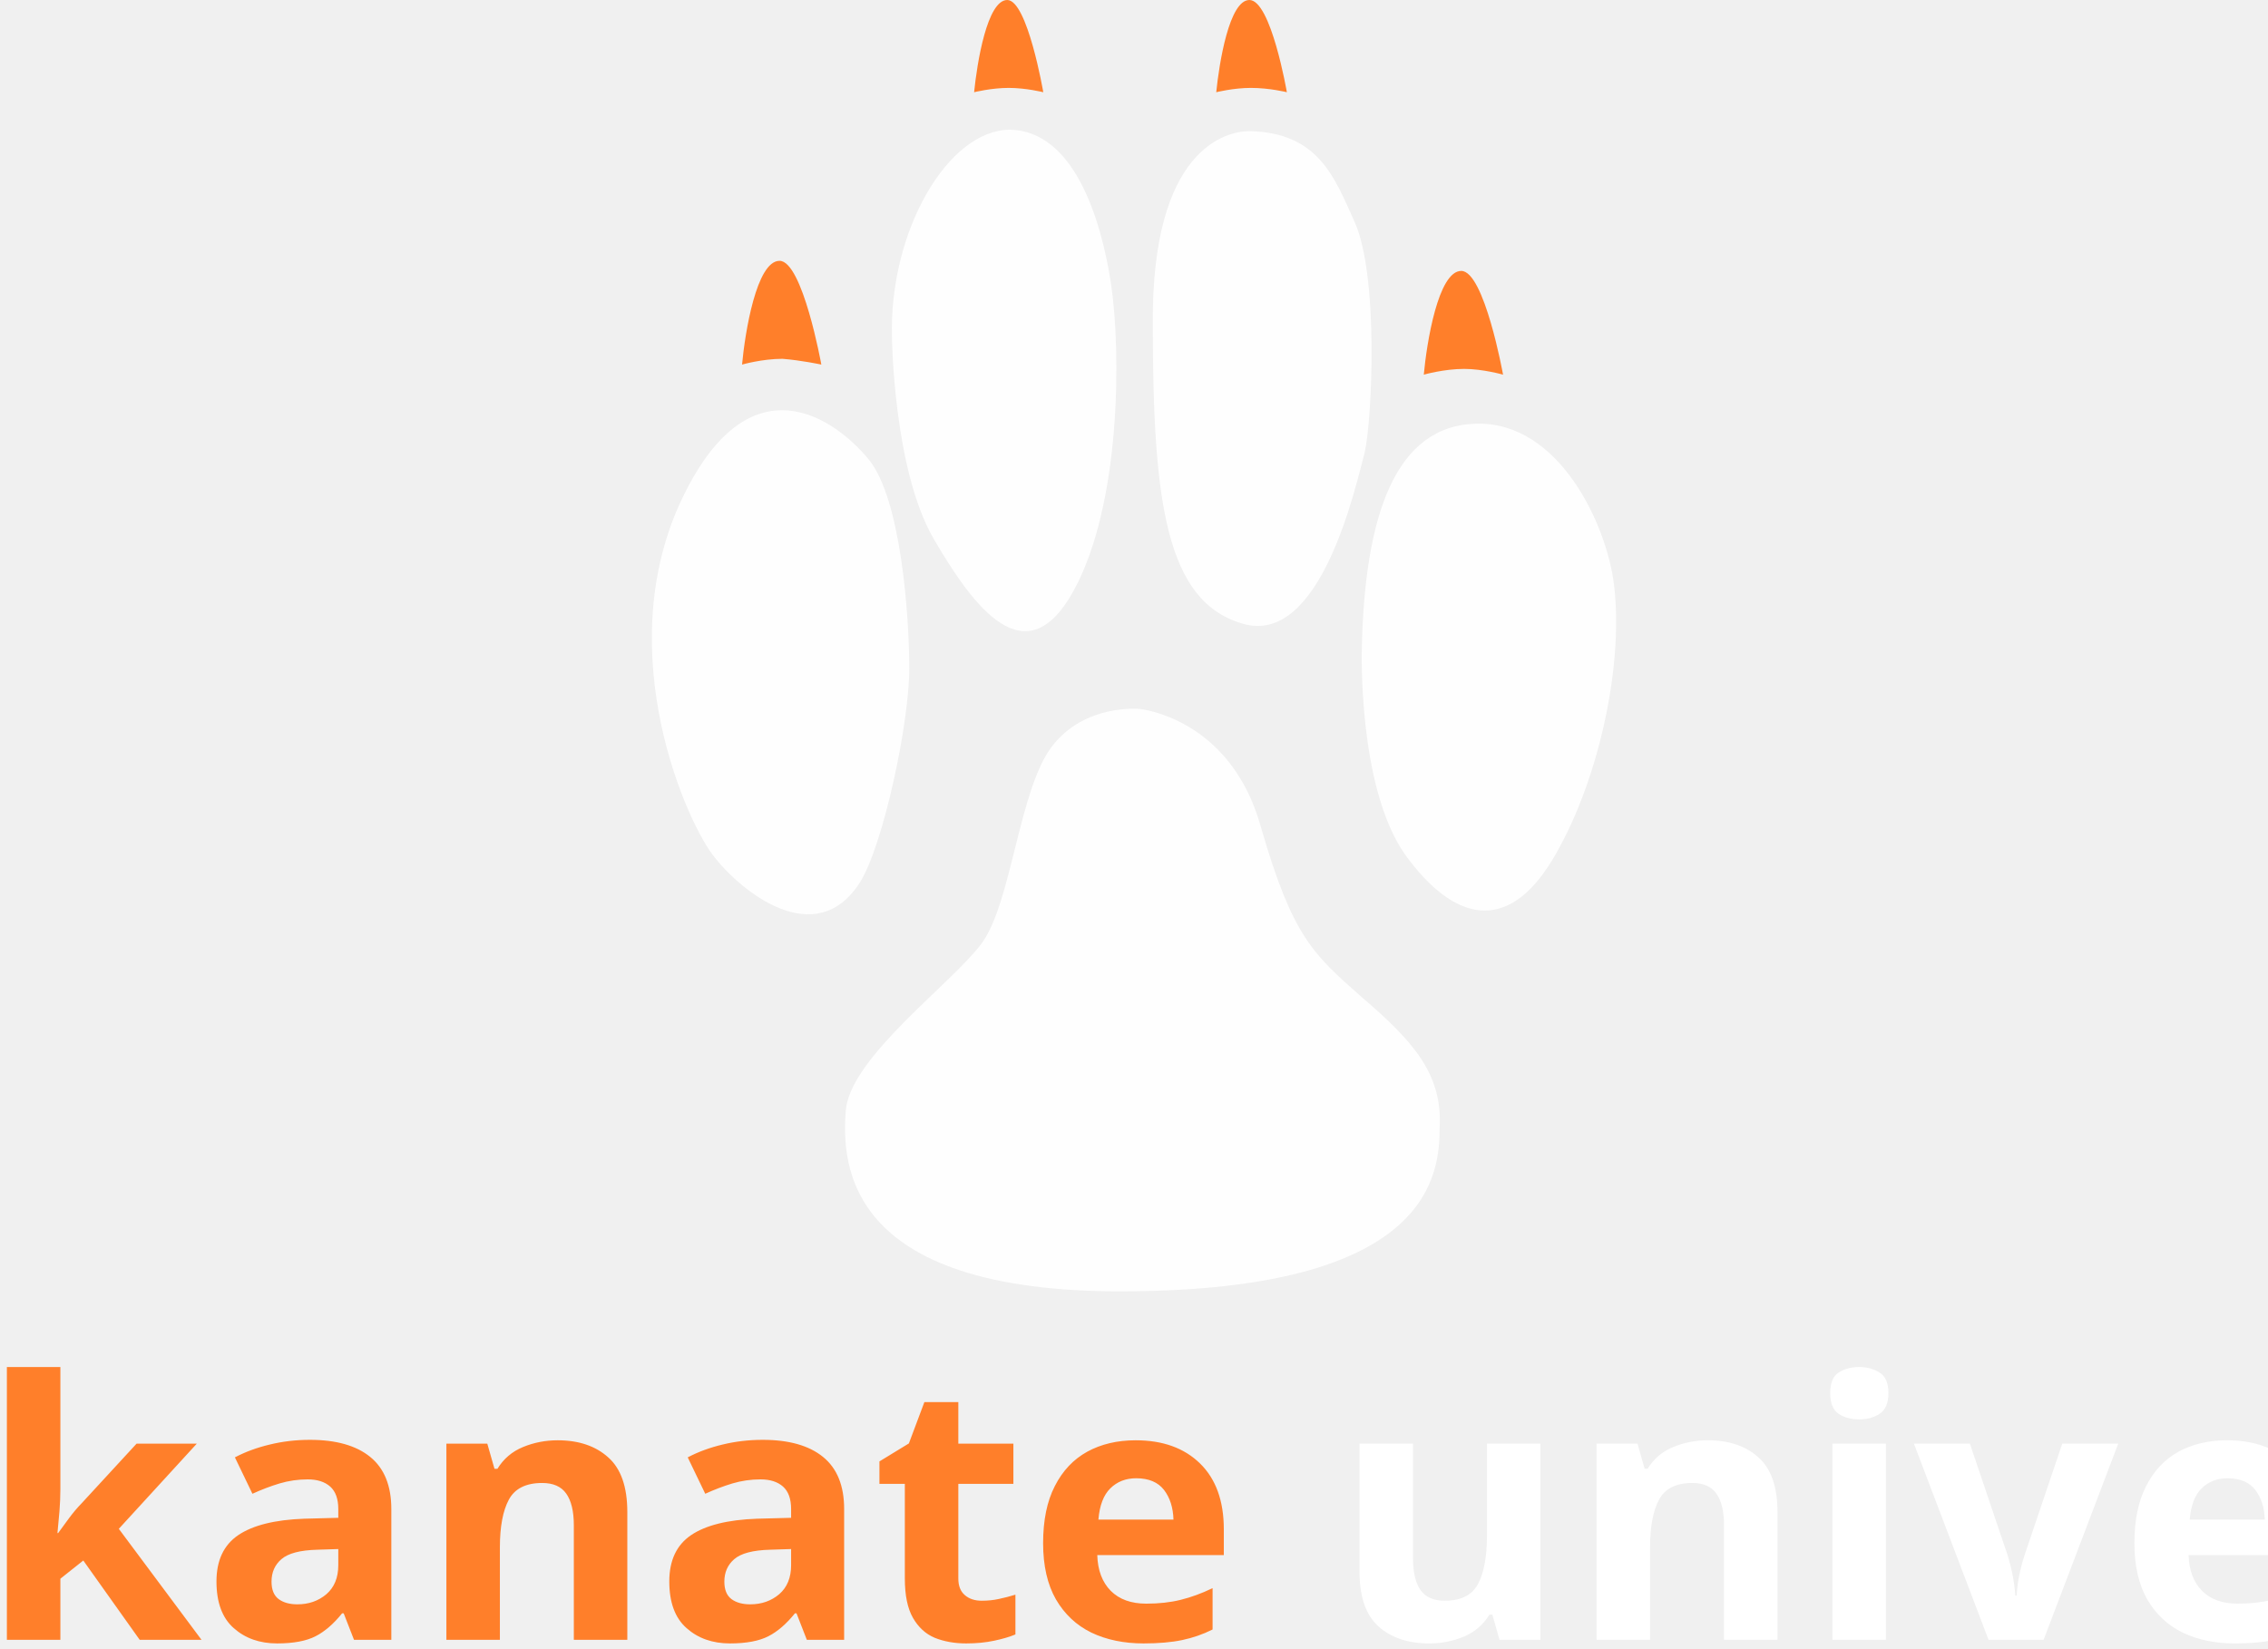
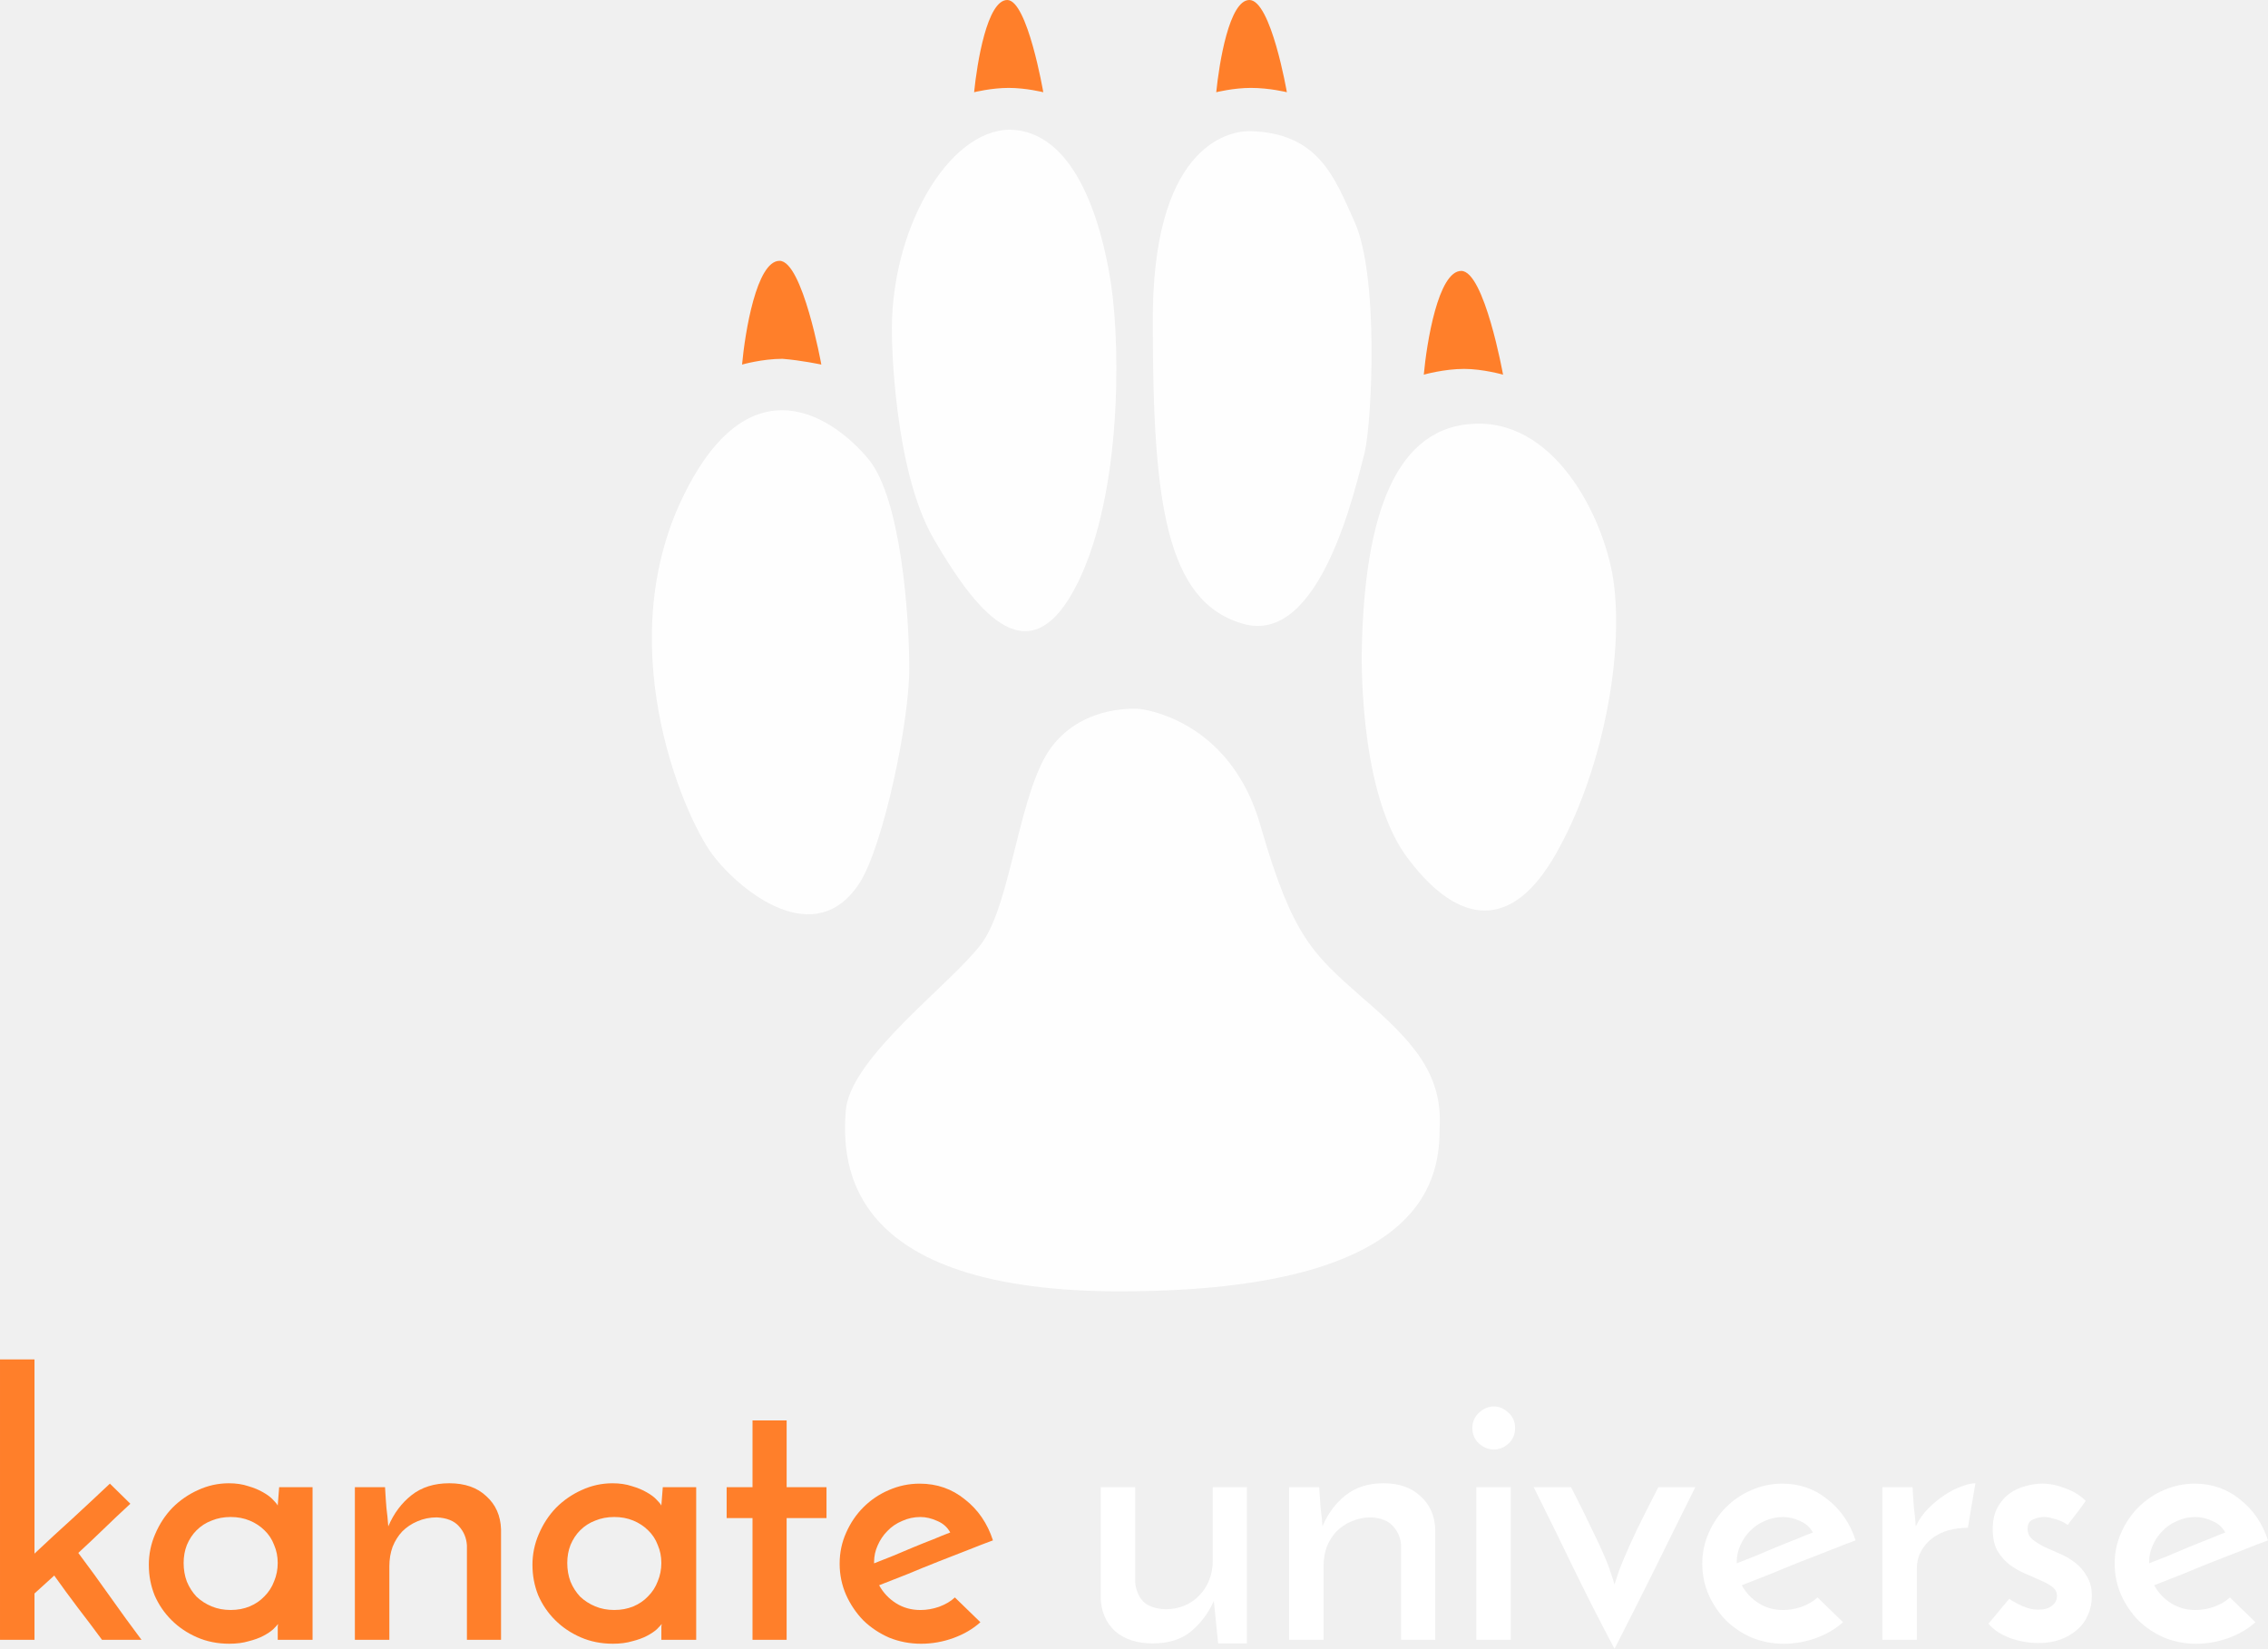
<svg xmlns="http://www.w3.org/2000/svg" width="157.672mm" height="114.643mm" viewBox="0 0 157.672 114.643" version="1.1" id="svg8">
  <defs id="defs2" />
  <g id="layer1" transform="translate(-22.34172,-13.7715)">
    <text xml:space="preserve" style="font-style:normal;font-weight:normal;font-size:10.583px;line-height:125%;font-family:sans-serif;letter-spacing:0px;word-spacing:0px;fill:#000000;fill-opacity:1;stroke:none;stroke-width:0.265px;stroke-linecap:butt;stroke-linejoin:miter;stroke-opacity:1" x="125.11" y="44.89" id="text4597">
      <tspan id="tspan4595" x="125.11" y="54.254" style="stroke-width:0.265px" />
    </text>
    <text xml:space="preserve" style="font-style:normal;font-weight:normal;font-size:10.583px;line-height:125%;font-family:sans-serif;letter-spacing:0px;word-spacing:0px;fill:#000000;fill-opacity:1;stroke:none;stroke-width:0.265px;stroke-linecap:butt;stroke-linejoin:miter;stroke-opacity:1" x="125.677" y="44.89" id="text4601">
      <tspan id="tspan4599" x="125.677" y="54.254" style="stroke-width:0.265px" />
    </text>
    <text xml:space="preserve" style="font-style:normal;font-variant:normal;font-weight:normal;font-stretch:normal;font-size:11.76px;line-height:125%;font-family:'Ubuntu Condensed';-inkscape-font-specification:'Ubuntu Condensed, Normal';font-variant-ligatures:normal;font-variant-caps:normal;font-variant-numeric:normal;font-feature-settings:normal;text-align:start;letter-spacing:0px;word-spacing:0px;writing-mode:lr-tb;text-anchor:start;fill:#ffffff;fill-opacity:1;stroke:none;stroke-width:0.294px;stroke-linecap:butt;stroke-linejoin:miter;stroke-opacity:1" x="55.734" y="74.808" id="text4487-6-5-6">
      <tspan x="55.734" y="85.774" style="font-style:normal;font-variant:normal;font-weight:bold;font-stretch:normal;font-size:11.76px;font-family:'Josefin Sans';-inkscape-font-specification:'Josefin Sans Bold';font-variant-ligatures:normal;font-variant-caps:normal;font-variant-numeric:normal;font-feature-settings:normal;text-align:start;writing-mode:lr-tb;text-anchor:start;fill:#ffffff;stroke-width:0.294px" id="tspan5226-9-5" />
    </text>
-     <text xml:space="preserve" style="font-style:normal;font-variant:normal;font-weight:bold;font-stretch:normal;font-size:24.964px;line-height:125%;font-family:'Josefin Sans';-inkscape-font-specification:'Josefin Sans, Bold';font-variant-ligatures:normal;font-variant-caps:normal;font-variant-numeric:normal;font-feature-settings:normal;text-align:start;letter-spacing:0px;word-spacing:0px;writing-mode:lr-tb;text-anchor:start;fill:#ff7f2a;fill-opacity:1;stroke:none;stroke-width:0.624px;stroke-linecap:butt;stroke-linejoin:miter;stroke-opacity:1" x="20.869" y="127.791" id="text4487-6-56">
-       <tspan x="20.869" y="127.791" style="font-style:normal;font-variant:normal;font-weight:bold;font-stretch:normal;font-size:24.964px;font-family:'Josefin Sans';-inkscape-font-specification:'Josefin Sans, Bold';font-variant-ligatures:normal;font-variant-caps:normal;font-variant-numeric:normal;font-feature-settings:normal;text-align:start;writing-mode:lr-tb;text-anchor:start;fill:#ff7f2a;fill-opacity:1;stroke-width:0.624px" id="tspan5226-5">kanate <tspan style="fill:#ffffff;stroke-width:0.624px" id="tspan5457">universe</tspan>
-       </tspan>
-     </text>
+     <g aria-label="kanate universe" style="font-style:normal;font-variant:normal;font-weight:bold;font-stretch:normal;font-size:24.964px;line-height:125%;font-family:'Josefin Sans';-inkscape-font-specification:'Josefin Sans, Bold';font-variant-ligatures:normal;font-variant-caps:normal;font-variant-numeric:normal;font-feature-settings:normal;text-align:start;letter-spacing:0px;word-spacing:0px;writing-mode:lr-tb;text-anchor:start;fill:#ff7f2a;fill-opacity:1;stroke:none;stroke-width:0.624px;stroke-linecap:butt;stroke-linejoin:miter;stroke-opacity:1" id="text4487-6-56">
+       <path d="m 29.981,116.932 1.423,1.398 q -0.949,0.874 -1.822,1.722 -0.849,0.824 -1.797,1.698 1.123,1.498 2.197,3.021 1.073,1.523 2.197,3.021 h -2.746 q -0.824,-1.123 -1.673,-2.222 -0.849,-1.123 -1.648,-2.247 l -1.373,1.248 v 3.22 h -2.397 v -19.497 h 2.397 v 13.505 q 1.348,-1.273 2.621,-2.421 1.273,-1.173 2.621,-2.446 z" style="font-style:normal;font-variant:normal;font-weight:bold;font-stretch:normal;font-size:24.964px;font-family:'Josefin Sans';-inkscape-font-specification:'Josefin Sans, Bold';font-variant-ligatures:normal;font-variant-caps:normal;font-variant-numeric:normal;font-feature-settings:normal;text-align:start;writing-mode:lr-tb;text-anchor:start;fill:#ff7f2a;fill-opacity:1;stroke-width:0.624px" id="path3705" />
+       <path d="m 32.687,122.598 q 0,-1.148 0.449,-2.172 0.449,-1.048 1.198,-1.822 0.774,-0.774 1.772,-1.223 1.024,-0.474 2.147,-0.474 0.749,0 1.348,0.2 0.599,0.175 1.024,0.424 0.449,0.25 0.699,0.524 0.25,0.25 0.325,0.399 l 0.1,-1.273 h 2.322 v 10.61 h -2.421 v -0.699 q 0,-0.125 0,-0.225 0.025,-0.125 0.025,-0.175 -0.1,0.125 -0.349,0.374 -0.25,0.225 -0.674,0.449 -0.424,0.225 -1.024,0.374 -0.574,0.175 -1.348,0.175 -1.223,0 -2.247,-0.449 -1.024,-0.449 -1.772,-1.198 -0.749,-0.749 -1.173,-1.723 -0.399,-0.999 -0.399,-2.097 z m 2.421,-0.15 q 0,0.699 0.225,1.298 0.25,0.599 0.674,1.048 0.449,0.424 1.048,0.674 0.599,0.25 1.323,0.25 0.724,0 1.323,-0.25 0.599,-0.25 1.024,-0.699 0.449,-0.449 0.674,-1.048 0.25,-0.599 0.25,-1.273 0,-0.674 -0.25,-1.248 -0.225,-0.599 -0.674,-1.024 -0.424,-0.424 -1.024,-0.674 -0.599,-0.25 -1.323,-0.25 -0.724,0 -1.323,0.25 -0.599,0.225 -1.048,0.674 -0.424,0.424 -0.674,1.024 -0.225,0.574 -0.225,1.248 z" style="font-style:normal;font-variant:normal;font-weight:bold;font-stretch:normal;font-size:24.964px;font-family:'Josefin Sans';-inkscape-font-specification:'Josefin Sans, Bold';font-variant-ligatures:normal;font-variant-caps:normal;font-variant-numeric:normal;font-feature-settings:normal;text-align:start;writing-mode:lr-tb;text-anchor:start;fill:#ff7f2a;fill-opacity:1;stroke-width:0.624px" id="path3707" />
+       <path d="m 47.013,117.181 h 2.097 q 0.05,0.899 0.1,1.473 0.075,0.549 0.125,1.248 0.574,-1.348 1.623,-2.172 1.048,-0.824 2.621,-0.824 1.623,0 2.571,0.899 0.974,0.874 1.024,2.297 v 7.689 h -2.372 v -6.565 q -0.05,-0.774 -0.549,-1.323 -0.499,-0.574 -1.548,-0.624 -0.724,0 -1.348,0.275 -0.599,0.25 -1.048,0.699 -0.424,0.449 -0.674,1.073 -0.225,0.624 -0.225,1.348 v 5.118 h -2.397 z" style="font-style:normal;font-variant:normal;font-weight:bold;font-stretch:normal;font-size:24.964px;font-family:'Josefin Sans';-inkscape-font-specification:'Josefin Sans, Bold';font-variant-ligatures:normal;font-variant-caps:normal;font-variant-numeric:normal;font-feature-settings:normal;text-align:start;writing-mode:lr-tb;text-anchor:start;fill:#ff7f2a;fill-opacity:1;stroke-width:0.624px" id="path3709" />
+       <path d="m 59.357,122.598 q 0,-1.148 0.449,-2.172 0.449,-1.048 1.198,-1.822 0.774,-0.774 1.772,-1.223 1.024,-0.474 2.147,-0.474 0.749,0 1.348,0.2 0.599,0.175 1.024,0.424 0.449,0.25 0.699,0.524 0.25,0.25 0.325,0.399 l 0.1,-1.273 h 2.322 v 10.61 h -2.421 v -0.699 q 0,-0.125 0,-0.225 0.025,-0.125 0.025,-0.175 -0.1,0.125 -0.349,0.374 -0.25,0.225 -0.674,0.449 -0.424,0.225 -1.024,0.374 -0.574,0.175 -1.348,0.175 -1.223,0 -2.247,-0.449 -1.024,-0.449 -1.772,-1.198 -0.749,-0.749 -1.173,-1.723 -0.399,-0.999 -0.399,-2.097 z m 2.421,-0.15 q 0,0.699 0.225,1.298 0.25,0.599 0.674,1.048 0.449,0.424 1.048,0.674 0.599,0.25 1.323,0.25 0.724,0 1.323,-0.25 0.599,-0.25 1.024,-0.699 0.449,-0.449 0.674,-1.048 0.25,-0.599 0.25,-1.273 0,-0.674 -0.25,-1.248 -0.225,-0.599 -0.674,-1.024 -0.424,-0.424 -1.024,-0.674 -0.599,-0.25 -1.323,-0.25 -0.724,0 -1.323,0.25 -0.599,0.225 -1.048,0.674 -0.424,0.424 -0.674,1.024 -0.225,0.574 -0.225,1.248 z" style="font-style:normal;font-variant:normal;font-weight:bold;font-stretch:normal;font-size:24.964px;font-family:'Josefin Sans';-inkscape-font-specification:'Josefin Sans, Bold';font-variant-ligatures:normal;font-variant-caps:normal;font-variant-numeric:normal;font-feature-settings:normal;text-align:start;writing-mode:lr-tb;text-anchor:start;fill:#ff7f2a;fill-opacity:1;stroke-width:0.624px" id="path3711" />
+       <path d="m 74.657,112.538 h 2.372 v 4.643 h 2.771 v 2.147 H 77.028 v 8.463 h -2.372 v -8.463 h -1.797 v -2.147 h 1.797 z" style="font-style:normal;font-variant:normal;font-weight:bold;font-stretch:normal;font-size:24.964px;font-family:'Josefin Sans';-inkscape-font-specification:'Josefin Sans, Bold';font-variant-ligatures:normal;font-variant-caps:normal;font-variant-numeric:normal;font-feature-settings:normal;text-align:start;writing-mode:lr-tb;text-anchor:start;fill:#ff7f2a;fill-opacity:1;stroke-width:0.624px" id="path3713" />
+       <path d="m 90.499,126.568 q -0.774,0.699 -1.872,1.098 -1.098,0.399 -2.247,0.399 -1.173,0 -2.222,-0.424 -1.024,-0.449 -1.797,-1.198 -0.749,-0.774 -1.198,-1.772 -0.449,-1.024 -0.449,-2.172 0,-1.148 0.449,-2.147 0.449,-1.024 1.198,-1.772 0.774,-0.774 1.772,-1.198 1.024,-0.449 2.147,-0.449 1.797,0 3.145,1.098 1.373,1.073 1.947,2.846 -0.749,0.275 -1.747,0.674 -0.974,0.374 -2.047,0.799 -1.073,0.424 -2.147,0.874 -1.073,0.424 -1.972,0.774 0.424,0.774 1.173,1.248 0.749,0.474 1.698,0.474 0.649,0 1.298,-0.225 0.674,-0.25 1.098,-0.649 z m -2.097,-6.241 q -0.3,-0.549 -0.899,-0.799 -0.599,-0.275 -1.173,-0.275 -0.674,0 -1.273,0.275 -0.599,0.25 -1.024,0.699 -0.424,0.424 -0.674,0.999 -0.25,0.549 -0.25,1.148 v 0.1 q 0.624,-0.25 1.323,-0.524 0.724,-0.3 1.423,-0.599 0.724,-0.3 1.373,-0.549 0.649,-0.275 1.173,-0.474 z" style="font-style:normal;font-variant:normal;font-weight:bold;font-stretch:normal;font-size:24.964px;font-family:'Josefin Sans';-inkscape-font-specification:'Josefin Sans, Bold';font-variant-ligatures:normal;font-variant-caps:normal;font-variant-numeric:normal;font-feature-settings:normal;text-align:start;writing-mode:lr-tb;text-anchor:start;fill:#ff7f2a;fill-opacity:1;stroke-width:0.624px" id="path3715" />
+       <path d="m 109.025,128.04 h -1.997 l -0.3,-2.946 q -0.574,1.273 -1.598,2.122 -0.999,0.824 -2.646,0.824 -1.648,0 -2.621,-0.849 -0.949,-0.874 -0.999,-2.297 v -7.714 h 2.397 v 6.59 q 0.05,0.774 0.524,1.323 0.499,0.524 1.573,0.574 0.724,0 1.323,-0.25 0.599,-0.25 1.024,-0.699 0.449,-0.449 0.699,-1.073 0.25,-0.624 0.25,-1.348 v -5.118 h 2.372 z" style="fill:#ffffff;stroke-width:0.624px" id="path3717" />
+       <path d="m 111.958,117.181 h 2.097 q 0.05,0.899 0.1,1.473 0.075,0.549 0.125,1.248 0.574,-1.348 1.623,-2.172 1.048,-0.824 2.621,-0.824 1.623,0 2.571,0.899 0.974,0.874 1.024,2.297 v 7.689 h -2.372 v -6.565 q -0.05,-0.774 -0.549,-1.323 -0.499,-0.574 -1.548,-0.624 -0.724,0 -1.348,0.275 -0.599,0.25 -1.048,0.699 -0.424,0.449 -0.674,1.073 -0.225,0.624 -0.225,1.348 v 5.118 h -2.397 z" style="fill:#ffffff;stroke-width:0.624px" id="path3719" />
+       <path d="m 124.702,113.062 q 0,-0.649 0.474,-1.073 0.474,-0.424 1.024,-0.424 0.549,0 0.999,0.424 0.474,0.424 0.474,1.073 0,0.674 -0.474,1.098 -0.449,0.399 -0.999,0.399 -0.549,0 -1.024,-0.399 -0.474,-0.424 -0.474,-1.098 z m 2.671,14.729 h -2.397 v -10.61 h 2.397 z" style="fill:#ffffff;stroke-width:0.624px" id="path3721" />
+       <path d="m 134.583,128.415 q -1.498,-2.821 -2.846,-5.592 -1.348,-2.796 -2.771,-5.642 h 2.596 q 0.949,1.847 1.473,2.971 0.549,1.123 0.849,1.822 0.3,0.699 0.424,1.123 0.15,0.399 0.275,0.849 0.15,-0.449 0.275,-0.849 0.15,-0.424 0.449,-1.123 0.3,-0.699 0.824,-1.822 0.549,-1.123 1.498,-2.971 h 2.571 q -1.423,2.846 -2.796,5.642 -1.373,2.771 -2.821,5.592 z" style="fill:#ffffff;stroke-width:0.624px" id="path3723" />
+       <path d="m 150.47,126.568 q -0.774,0.699 -1.872,1.098 -1.098,0.399 -2.247,0.399 -1.173,0 -2.222,-0.424 -1.024,-0.449 -1.797,-1.198 -0.749,-0.774 -1.198,-1.772 -0.449,-1.024 -0.449,-2.172 0,-1.148 0.449,-2.147 0.449,-1.024 1.198,-1.772 0.774,-0.774 1.772,-1.198 1.024,-0.449 2.147,-0.449 1.797,0 3.145,1.098 1.373,1.073 1.947,2.846 -0.749,0.275 -1.747,0.674 -0.974,0.374 -2.047,0.799 -1.073,0.424 -2.147,0.874 -1.073,0.424 -1.972,0.774 0.424,0.774 1.173,1.248 0.749,0.474 1.698,0.474 0.649,0 1.298,-0.225 0.674,-0.25 1.098,-0.649 z m -2.097,-6.241 q -0.3,-0.549 -0.899,-0.799 -0.599,-0.275 -1.173,-0.275 -0.674,0 -1.273,0.275 -0.599,0.25 -1.024,0.699 -0.424,0.424 -0.674,0.999 -0.25,0.549 -0.25,1.148 v 0.1 q 0.624,-0.25 1.323,-0.524 0.724,-0.3 1.423,-0.599 0.724,-0.3 1.373,-0.549 0.649,-0.275 1.173,-0.474 z" style="fill:#ffffff;stroke-width:0.624px" id="path3725" />
+       <path d="m 159.148,120.002 q -0.699,0 -1.348,0.175 -0.624,0.175 -1.123,0.549 -0.474,0.349 -0.774,0.899 -0.3,0.524 -0.3,1.248 v 4.918 h -2.397 v -10.61 h 2.097 q 0.05,0.899 0.1,1.473 0.075,0.549 0.125,1.248 0.325,-0.699 0.874,-1.248 0.549,-0.549 1.123,-0.924 0.599,-0.399 1.173,-0.599 0.574,-0.225 0.974,-0.225 z" style="fill:#ffffff;stroke-width:0.624px" id="path3727" />
+       <path d="m 167.342,118.13 q -0.15,0.225 -0.374,0.524 -0.2,0.275 -0.399,0.524 -0.2,0.25 -0.349,0.449 -0.125,0.175 -0.125,0.175 0,0 -0.125,-0.075 -0.125,-0.1 -0.374,-0.2 -0.225,-0.1 -0.549,-0.175 -0.3,-0.1 -0.624,-0.1 -0.349,0 -0.749,0.175 -0.374,0.15 -0.374,0.649 0,0.424 0.325,0.724 0.349,0.275 0.824,0.524 0.499,0.225 1.073,0.474 0.599,0.25 1.073,0.624 0.499,0.374 0.824,0.949 0.349,0.549 0.349,1.373 0,0.724 -0.275,1.323 -0.25,0.599 -0.749,1.024 -0.474,0.424 -1.148,0.674 -0.674,0.25 -1.523,0.25 -1.024,0 -1.997,-0.349 -0.949,-0.349 -1.498,-0.999 0.175,-0.2 0.424,-0.499 0.25,-0.3 0.474,-0.574 0.225,-0.275 0.374,-0.449 0.175,-0.2 0.175,-0.2 0,-0.025 0.15,0.1 0.175,0.1 0.449,0.25 0.275,0.15 0.649,0.275 0.374,0.125 0.774,0.125 0.624,0 0.949,-0.275 0.349,-0.275 0.349,-0.674 0,-0.399 -0.349,-0.649 -0.325,-0.25 -0.824,-0.449 -0.474,-0.225 -1.073,-0.474 -0.574,-0.25 -1.073,-0.624 -0.474,-0.374 -0.824,-0.949 -0.325,-0.599 -0.325,-1.498 0,-0.899 0.325,-1.498 0.325,-0.599 0.824,-0.974 0.524,-0.374 1.123,-0.524 0.599,-0.175 1.173,-0.175 0.774,0 1.598,0.325 0.849,0.3 1.423,0.874 z" style="fill:#ffffff;stroke-width:0.624px" id="path3729" />
+       <path d="m 179.14,126.568 q -0.774,0.699 -1.872,1.098 -1.098,0.399 -2.247,0.399 -1.173,0 -2.222,-0.424 -1.024,-0.449 -1.797,-1.198 -0.749,-0.774 -1.198,-1.772 -0.449,-1.024 -0.449,-2.172 0,-1.148 0.449,-2.147 0.449,-1.024 1.198,-1.772 0.774,-0.774 1.772,-1.198 1.024,-0.449 2.147,-0.449 1.797,0 3.145,1.098 1.373,1.073 1.947,2.846 -0.749,0.275 -1.747,0.674 -0.974,0.374 -2.047,0.799 -1.073,0.424 -2.147,0.874 -1.073,0.424 -1.972,0.774 0.424,0.774 1.173,1.248 0.749,0.474 1.698,0.474 0.649,0 1.298,-0.225 0.674,-0.25 1.098,-0.649 z m -2.097,-6.241 q -0.3,-0.549 -0.899,-0.799 -0.599,-0.275 -1.173,-0.275 -0.674,0 -1.273,0.275 -0.599,0.25 -1.024,0.699 -0.424,0.424 -0.674,0.999 -0.25,0.549 -0.25,1.148 v 0.1 q 0.624,-0.25 1.323,-0.524 0.724,-0.3 1.423,-0.599 0.724,-0.3 1.373,-0.549 0.649,-0.275 1.173,-0.474 z" style="fill:#ffffff;stroke-width:0.624px" id="path3731" />
+     </g>
    <g id="g5004-8-9" transform="matrix(1.001983,0,0,1.001983,63.10872,8.761581)" style="fill:#303c4f;fill-opacity:0.941">
      <path id="path4963-0-0" d="m 31.7,11.4 c 0,0 -1.1,-6.4 -2.5,-6.4 -1.4,0 -2.1,4.4 -2.3,6.4 0,0 1.2,-0.3 2.4,-0.3 1.2,0 2.4,0.3 2.4,0.3 z" style="fill:#ff7f2a;fill-opacity:1" />
      <path id="path4965-5-7" d="m 48.6,11.4 c 0,0 -1.1,-6.4 -2.6,-6.4 -1.4,0 -2.1,4.4 -2.3,6.4 0,0 1.2,-0.3 2.4,-0.3 1.3,0 2.5,0.3 2.5,0.3 z" style="fill:#ff7f2a;fill-opacity:1" />
      <path id="path4967-6-6" d="m 19,66.2 c 1.6,-2.6 3.4,-11 3.4,-14.8 0,-3.8 -0.6,-11.8 -2.8,-14.5 -2.2,-2.7 -8.3,-7.4 -13.1,3 -4.8,10.5 0.5,22.3 2.4,24.6 1.8,2.3 7,6.6 10.1,1.7 z" style="fill:#ffffff;fill-opacity:0.941" />
      <path id="path4969-6-3" d="m 33.8,46 c 3.3,-6 3.3,-16.6 2.6,-21.3 -0.7,-4.6 -2.6,-10.6 -7,-10.7 -4.3,0 -8.4,7 -8.2,14.4 0,0 0.1,9.2 2.9,14 2.8,4.8 6.4,9.6 9.7,3.6 z" style="fill:#ffffff;fill-opacity:0.941" />
      <path id="path4971-4-7" d="m 45.6,48.3 c 5.4,1.5 7.8,-9.7 8.4,-11.9 0.5,-2.2 1,-12.2 -0.7,-16 -1.4,-3.1 -2.5,-6.2 -7.3,-6.3 -1.6,0 -6.8,1.2 -6.7,13.4 0,12.3 0.9,19.3 6.3,20.8 z" style="fill:#ffffff;fill-opacity:0.941" />
      <path id="path4973-0-6" d="m 71.3,45.6 c -0.5,-4.2 -3.8,-11.3 -9.5,-11.2 -5.7,0.1 -7.8,6.4 -8,15.6 0,0 -0.3,9.6 3,14.3 3.4,4.7 7.1,5.5 10.2,0.4 3.1,-5.1 5,-13.3 4.3,-19.1 z" style="fill:#ffffff;fill-opacity:0.941" />
      <path id="path4975-0-1" d="m 53.8,74.2 c -3.4,-3 -4.8,-4.2 -7,-11.8 -2.1,-7.6 -8.4,-8.2 -8.4,-8.2 0,0 -3.8,-0.4 -6.1,2.6 -2.3,3 -2.8,10.9 -4.9,13.7 -2.1,2.8 -9,7.8 -9.4,11.5 -0.3,3.8 -0.1,13 20.3,12.6 20.4,-0.3 20.9,-8.2 20.9,-11.4 0.2,-3.7 -1.9,-6 -5.4,-9 z" style="fill:#ffffff;fill-opacity:0.941" />
      <path id="path4977-4-5" d="m 63.6,31 c 0,0 -1.3,-7.2 -2.9,-7.2 -1.6,0 -2.4,5 -2.6,7.2 0,0 1.4,-0.4 2.8,-0.4 1.3,0 2.7,0.4 2.7,0.4 z" style="fill:#ff7f2a;fill-opacity:1" />
      <path id="path4979-6-0" d="m 16.3,30.3 c 0,0 -1.3,-7.2 -2.9,-7.2 -1.6,0 -2.4,5 -2.6,7.2 0,0 1.4,-0.4 2.8,-0.4 1.3,0.1 2.7,0.4 2.7,0.4 z" style="fill:#ff7f2a;fill-opacity:1" />
    </g>
  </g>
  <style id="style4928" type="text/css">
	.st0{fill:#D82A2A;}
	.st1{fill:#231F20;}
	.st2{fill:none;}
	.st3{fill:#1D1D1B;}
	.st4{fill:#FFFFFF;}
	.st5{fill:none;stroke:#000000;stroke-width:4;stroke-miterlimit:10;}
	.st6{stroke:#000000;stroke-width:4;stroke-miterlimit:10;}
</style>
</svg>
